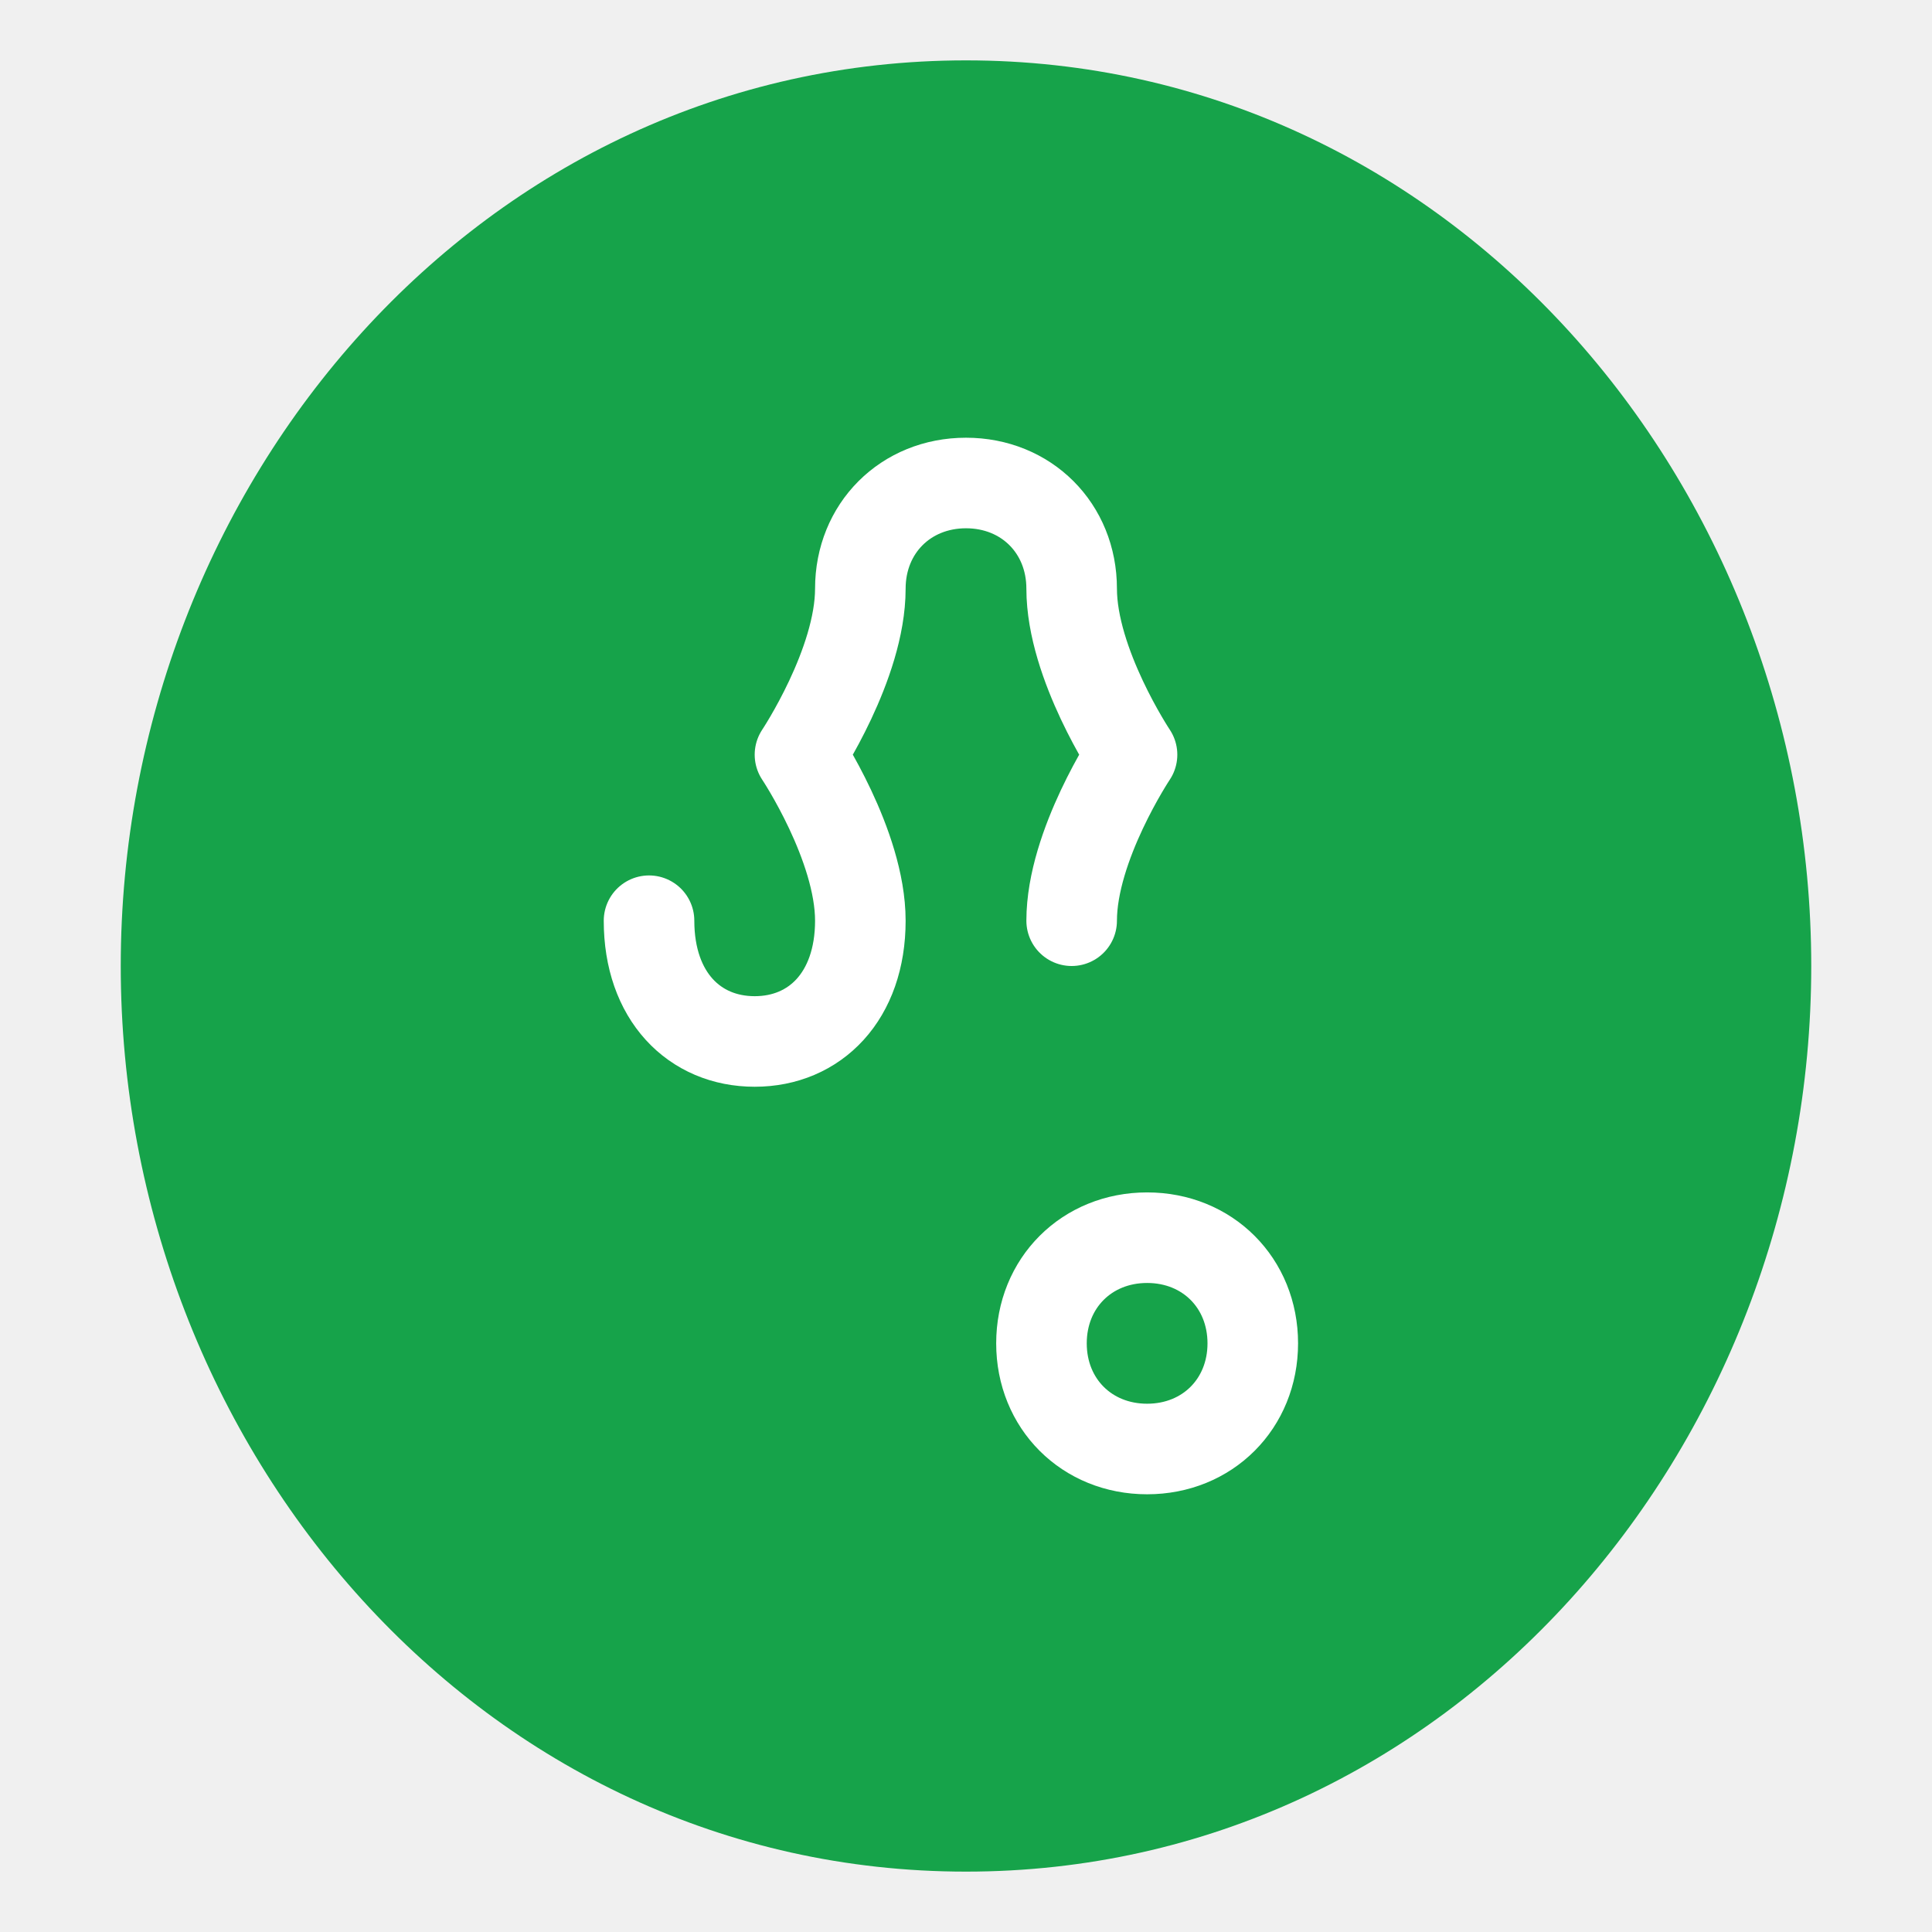
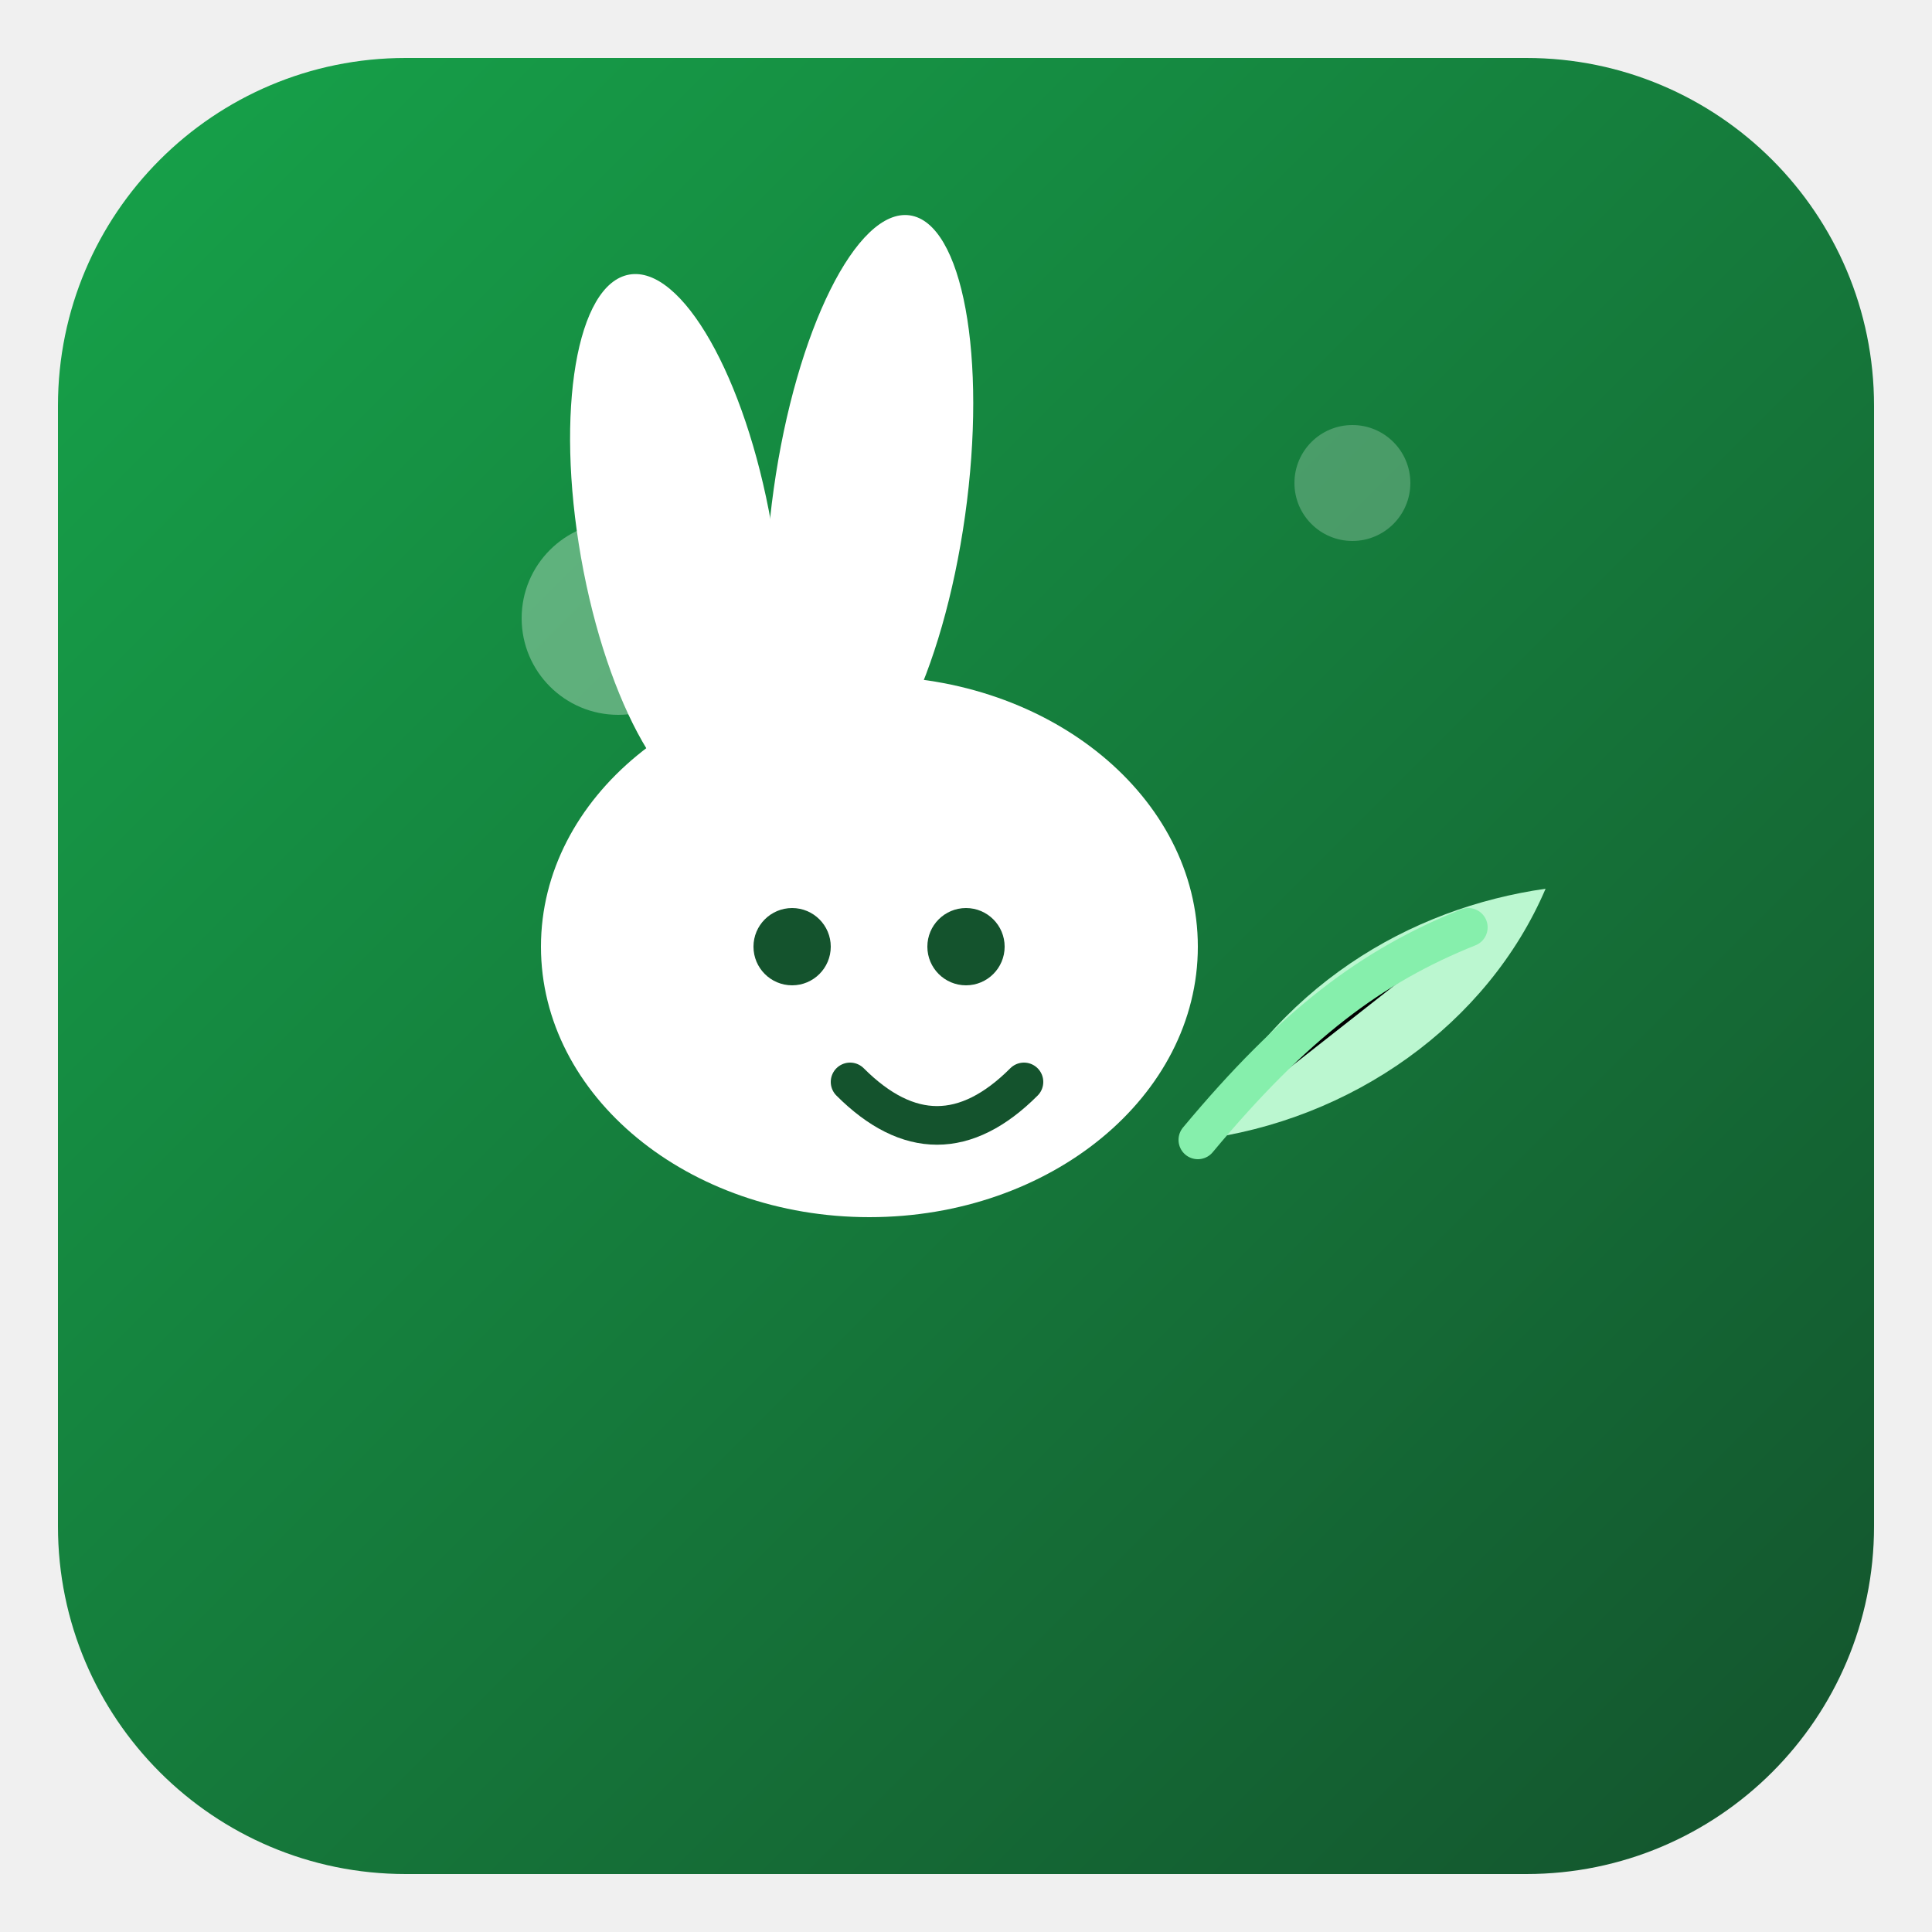
- <svg xmlns="http://www.w3.org/2000/svg" width="512" height="512" viewBox="0 0 64 64" fill="none">
-   <path d="M32 2 C16 2 4 16 4 32 C4 48 16 62 32 62 C48 62 60 48 60 32 C60 16 48 2 32 2 Z" fill="#16a34a" />
-   <path d="M35.5 30.5c0-2.5 2-5.5 2-5.5s-2-3-2-5.5c0-2-1.5-3.5-3.5-3.5s-3.5 1.5-3.5 3.5c0 2.5-2 5.5-2 5.5s2 3 2 5.5c0 2.5-1.5 4-3.5 4s-3.5-1.5-3.5-4 M38 48c-2 0-3.5-1.5-3.5-3.5 0-2 1.5-3.5 3.5-3.5s3.5 1.5 3.5 3.5c0 2-1.5 3.5-3.5 3.5z" stroke="white" stroke-width="3" stroke-linecap="round" stroke-linejoin="round" fill="none" />
+ <svg xmlns="http://www.w3.org/2000/svg" width="512" height="512" viewBox="0 0 200 200">
+   <defs>
+     <linearGradient id="g" x1="0" y1="0" x2="1" y2="1">
+       <stop offset="0%" stop-color="#16a34a" />
+       <stop offset="100%" stop-color="#14532d" />
+     </linearGradient>
+   </defs>
+   <rect x="6" y="6" width="188" height="188" rx="36" fill="url(#g)" />
+   <circle cx="64" cy="64" r="10" fill="#e7f6ec" opacity="0.35" />
+   <circle cx="140" cy="50" r="6" fill="#e7f6ec" opacity="0.25" />
+   <g fill="#ffffff">
+     <ellipse cx="90" cy="98" rx="34" ry="28" />
+     <ellipse cx="70" cy="56" rx="10" ry="28" transform="rotate(-10 70 56)" />
+     <ellipse cx="90" cy="52" rx="10" ry="30" transform="rotate(8 90 52)" />
+   </g>
+   <path d="M124 118c16-2 30-12 36-26-14 2-28 10-36 26z" fill="#bbf7d0" />
+   <path d="M124 118c10-12 18-18 28-22" stroke="#86efac" stroke-width="4" stroke-linecap="round" />
+   <circle cx="82" cy="98" r="4" fill="#14532d" />
+   <circle cx="100" cy="98" r="4" fill="#14532d" />
+   <path d="M88 112c6 6 12 6 18 0" stroke="#14532d" stroke-width="4" stroke-linecap="round" fill="none" />
</svg>
